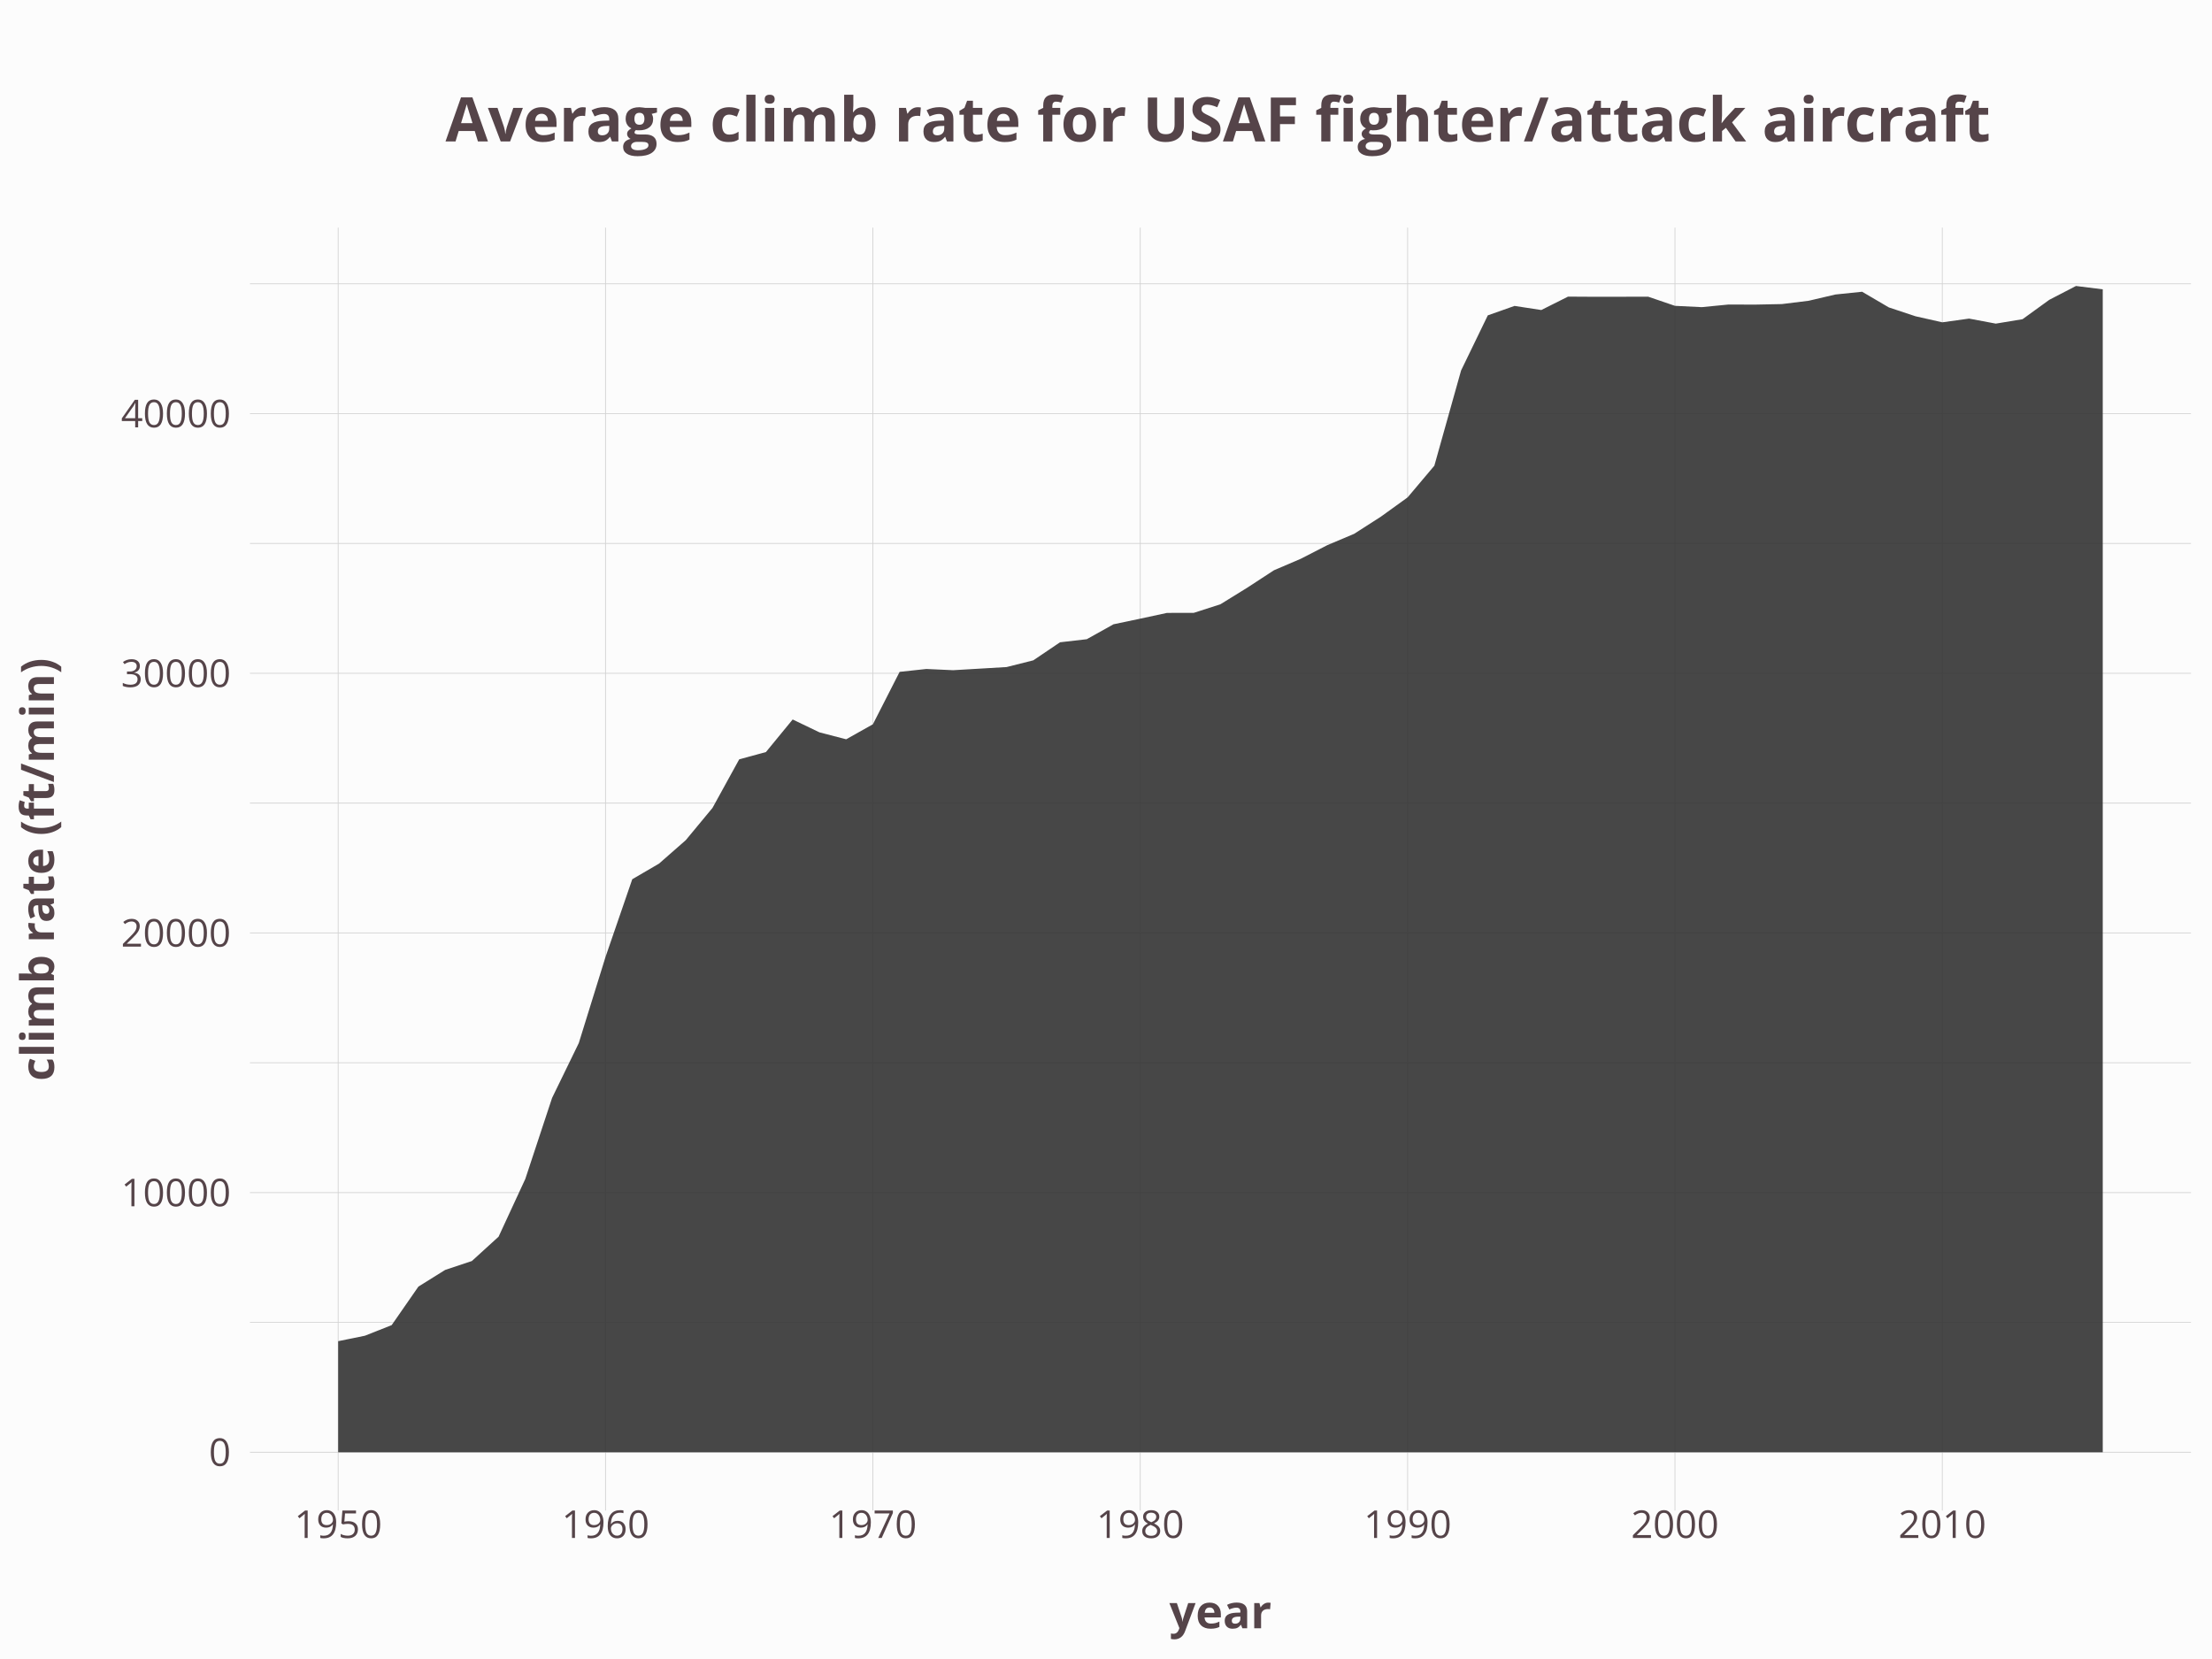
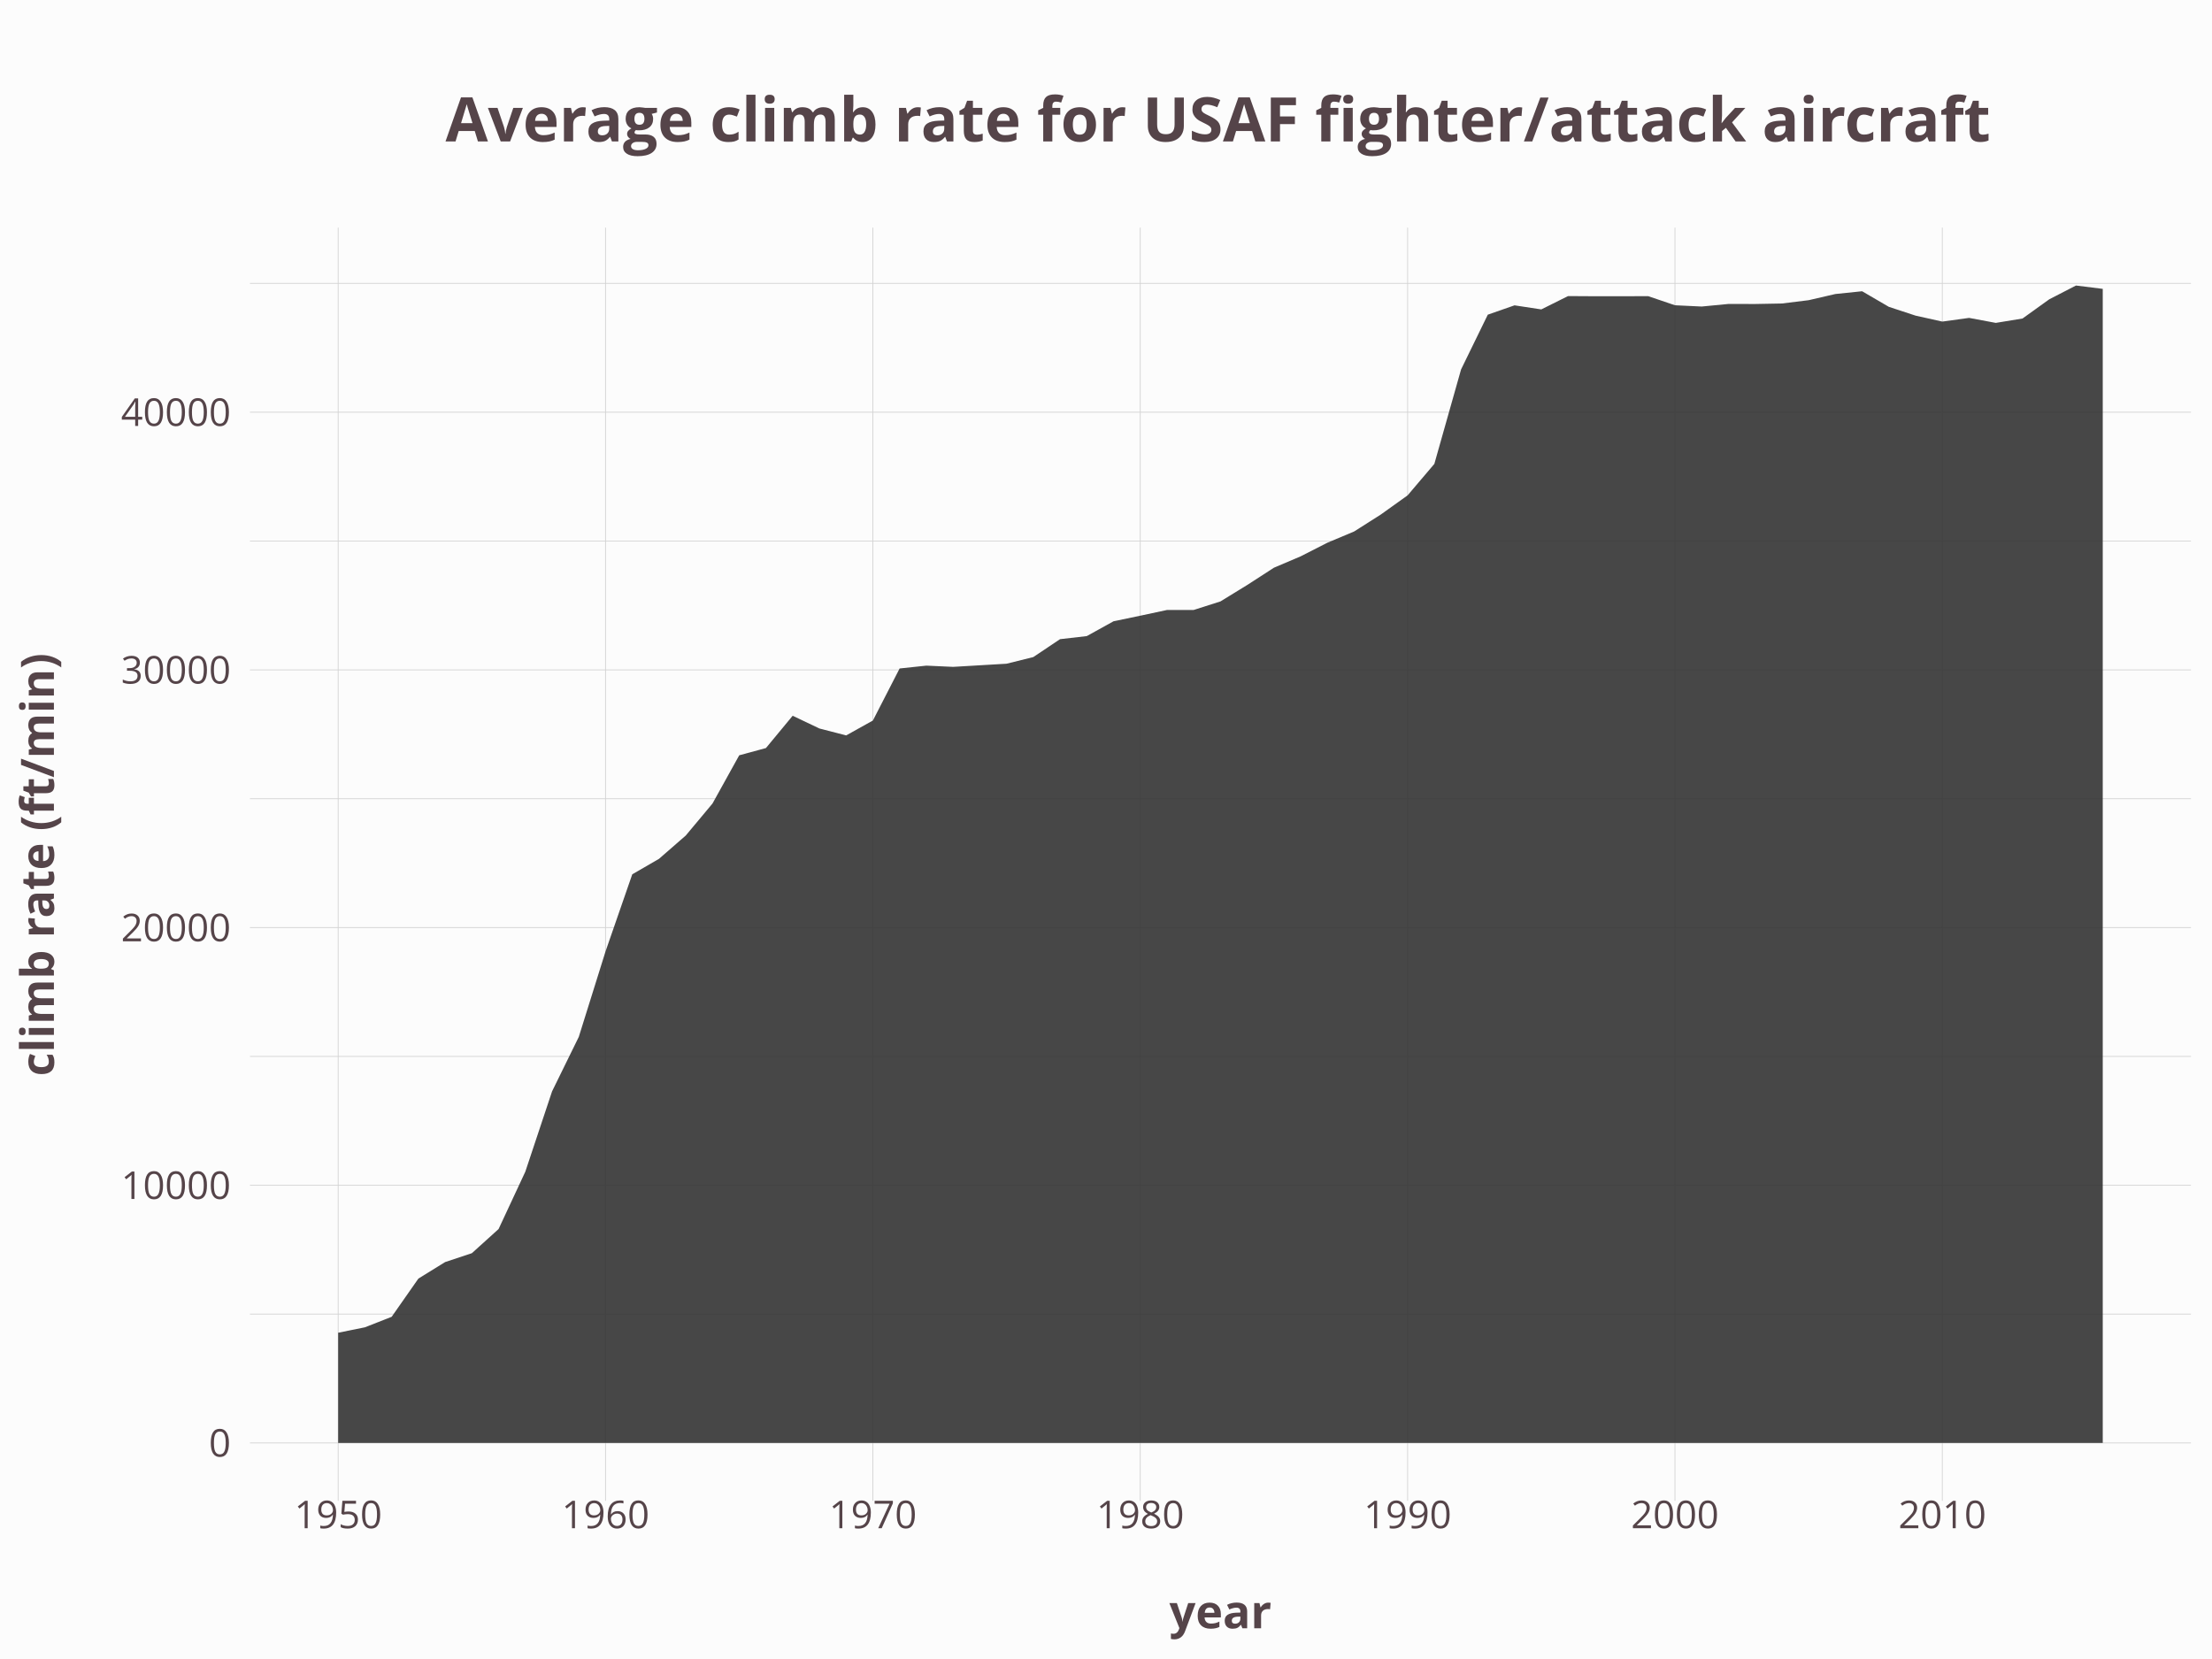
<svg xmlns="http://www.w3.org/2000/svg" viewBox="0 0 576.00 432.00">
  <defs>
    <style type="text/css">
    line, polyline, path, rect, circle {
      fill: none;
      stroke: #000000;
      stroke-linecap: round;
      stroke-linejoin: round;
      stroke-miterlimit: 10.00;
    }
  </style>
  </defs>
  <rect width="100%" height="100%" style="stroke: none; fill: #FFFFFF;" />
  <rect x="0.00" y="0.00" width="576.00" height="432.00" style="stroke-width: 1.07; stroke: #FCFCFC; fill: #FCFCFC;" />
  <defs>
-     <clipPath id="cpNjUuMDg3M3w1NzAuNTIxfDM5My4zNDJ8NTkuMjgzMQ==">
-       <rect x="65.09" y="59.28" width="505.43" height="334.06" />
+     <clipPath id="cpNjUuMDg3M3w1NzAuNTIxfDM5MC44MTF8NTkuMjgzMQ==">
+       <rect x="65.09" y="59.28" width="505.43" height="331.53" />
    </clipPath>
  </defs>
-   <rect x="65.09" y="59.28" width="505.43" height="334.06" style="stroke-width: 1.07; stroke: #FCFCFC; fill: #FCFCFC;" clip-path="url(#cpNjUuMDg3M3w1NzAuNTIxfDM5My4zNDJ8NTkuMjgzMQ==)" />
-   <polyline points="65.09,344.35 570.52,344.35 " style="stroke-width: 0.21; stroke: #D3D3D3; stroke-linecap: butt;" clip-path="url(#cpNjUuMDg3M3w1NzAuNTIxfDM5My4zNDJ8NTkuMjgzMQ==)" />
-   <polyline points="65.09,276.74 570.52,276.74 " style="stroke-width: 0.21; stroke: #D3D3D3; stroke-linecap: butt;" clip-path="url(#cpNjUuMDg3M3w1NzAuNTIxfDM5My4zNDJ8NTkuMjgzMQ==)" />
-   <polyline points="65.09,209.13 570.52,209.13 " style="stroke-width: 0.21; stroke: #D3D3D3; stroke-linecap: butt;" clip-path="url(#cpNjUuMDg3M3w1NzAuNTIxfDM5My4zNDJ8NTkuMjgzMQ==)" />
-   <polyline points="65.09,141.51 570.52,141.51 " style="stroke-width: 0.21; stroke: #D3D3D3; stroke-linecap: butt;" clip-path="url(#cpNjUuMDg3M3w1NzAuNTIxfDM5My4zNDJ8NTkuMjgzMQ==)" />
-   <polyline points="65.09,73.90 570.52,73.90 " style="stroke-width: 0.21; stroke: #D3D3D3; stroke-linecap: butt;" clip-path="url(#cpNjUuMDg3M3w1NzAuNTIxfDM5My4zNDJ8NTkuMjgzMQ==)" />
-   <polyline points="65.09,378.16 570.52,378.16 " style="stroke-width: 0.21; stroke: #D3D3D3; stroke-linecap: butt;" clip-path="url(#cpNjUuMDg3M3w1NzAuNTIxfDM5My4zNDJ8NTkuMjgzMQ==)" />
-   <polyline points="65.09,310.55 570.52,310.55 " style="stroke-width: 0.21; stroke: #D3D3D3; stroke-linecap: butt;" clip-path="url(#cpNjUuMDg3M3w1NzAuNTIxfDM5My4zNDJ8NTkuMjgzMQ==)" />
-   <polyline points="65.09,242.93 570.52,242.93 " style="stroke-width: 0.21; stroke: #D3D3D3; stroke-linecap: butt;" clip-path="url(#cpNjUuMDg3M3w1NzAuNTIxfDM5My4zNDJ8NTkuMjgzMQ==)" />
-   <polyline points="65.09,175.32 570.52,175.32 " style="stroke-width: 0.21; stroke: #D3D3D3; stroke-linecap: butt;" clip-path="url(#cpNjUuMDg3M3w1NzAuNTIxfDM5My4zNDJ8NTkuMjgzMQ==)" />
-   <polyline points="65.09,107.71 570.52,107.71 " style="stroke-width: 0.21; stroke: #D3D3D3; stroke-linecap: butt;" clip-path="url(#cpNjUuMDg3M3w1NzAuNTIxfDM5My4zNDJ8NTkuMjgzMQ==)" />
-   <polyline points="88.06,393.34 88.06,59.28 " style="stroke-width: 0.21; stroke: #D3D3D3; stroke-linecap: butt;" clip-path="url(#cpNjUuMDg3M3w1NzAuNTIxfDM5My4zNDJ8NTkuMjgzMQ==)" />
-   <polyline points="157.68,393.34 157.68,59.28 " style="stroke-width: 0.21; stroke: #D3D3D3; stroke-linecap: butt;" clip-path="url(#cpNjUuMDg3M3w1NzAuNTIxfDM5My4zNDJ8NTkuMjgzMQ==)" />
-   <polyline points="227.30,393.34 227.30,59.28 " style="stroke-width: 0.21; stroke: #D3D3D3; stroke-linecap: butt;" clip-path="url(#cpNjUuMDg3M3w1NzAuNTIxfDM5My4zNDJ8NTkuMjgzMQ==)" />
-   <polyline points="296.92,393.34 296.92,59.28 " style="stroke-width: 0.21; stroke: #D3D3D3; stroke-linecap: butt;" clip-path="url(#cpNjUuMDg3M3w1NzAuNTIxfDM5My4zNDJ8NTkuMjgzMQ==)" />
-   <polyline points="366.54,393.34 366.54,59.28 " style="stroke-width: 0.21; stroke: #D3D3D3; stroke-linecap: butt;" clip-path="url(#cpNjUuMDg3M3w1NzAuNTIxfDM5My4zNDJ8NTkuMjgzMQ==)" />
-   <polyline points="436.16,393.34 436.16,59.28 " style="stroke-width: 0.21; stroke: #D3D3D3; stroke-linecap: butt;" clip-path="url(#cpNjUuMDg3M3w1NzAuNTIxfDM5My4zNDJ8NTkuMjgzMQ==)" />
-   <polyline points="505.77,393.34 505.77,59.28 " style="stroke-width: 0.21; stroke: #D3D3D3; stroke-linecap: butt;" clip-path="url(#cpNjUuMDg3M3w1NzAuNTIxfDM5My4zNDJ8NTkuMjgzMQ==)" />
-   <polyline points="88.06,349.24 95.02,347.82 101.99,345.06 108.95,335.03 115.91,330.69 122.87,328.37 129.83,322.03 136.79,306.99 143.76,285.90 150.72,271.60 157.68,249.17 164.64,228.95 171.60,224.89 178.57,218.78 185.53,210.38 192.49,197.73 199.45,195.83 206.41,187.35 213.38,190.70 220.34,192.51 227.30,188.60 234.26,174.95 241.22,174.20 248.19,174.52 255.15,174.11 262.11,173.70 269.07,171.95 276.03,167.25 282.99,166.45 289.96,162.56 296.92,161.10 303.88,159.60 310.84,159.59 317.80,157.35 324.77,153.04 331.73,148.50 338.69,145.52 345.65,141.95 352.61,139.01 359.58,134.54 366.54,129.52 373.50,121.27 380.46,96.48 387.42,82.12 394.38,79.66 401.35,80.73 408.31,77.24 415.27,77.28 422.23,77.27 429.19,77.26 436.16,79.64 443.12,79.98 450.08,79.30 457.04,79.32 464.00,79.18 470.97,78.32 477.93,76.69 484.89,75.97 491.85,80.05 498.81,82.36 505.77,83.93 512.74,82.96 519.70,84.27 526.66,83.12 533.62,78.08 540.58,74.47 547.55,75.34 547.55,378.16 540.58,378.16 533.62,378.16 526.66,378.16 519.70,378.16 512.74,378.16 505.77,378.16 498.81,378.16 491.85,378.16 484.89,378.16 477.93,378.16 470.97,378.16 464.00,378.16 457.04,378.16 450.08,378.16 443.12,378.16 436.16,378.16 429.19,378.16 422.23,378.16 415.27,378.16 408.31,378.16 401.35,378.16 394.38,378.16 387.42,378.16 380.46,378.16 373.50,378.16 366.54,378.16 359.58,378.16 352.61,378.16 345.65,378.16 338.69,378.16 331.73,378.16 324.77,378.16 317.80,378.16 310.84,378.16 303.88,378.16 296.92,378.16 289.96,378.16 282.99,378.16 276.03,378.16 269.07,378.16 262.11,378.16 255.15,378.16 248.19,378.16 241.22,378.16 234.26,378.16 227.30,378.16 220.34,378.16 213.38,378.16 206.41,378.16 199.45,378.16 192.49,378.16 185.53,378.16 178.57,378.16 171.60,378.16 164.64,378.16 157.68,378.16 150.72,378.16 143.76,378.16 136.79,378.16 129.83,378.16 122.87,378.16 115.91,378.16 108.95,378.16 101.99,378.16 95.02,378.16 88.06,378.16 " style="stroke-width: 1.07; stroke: none; fill: #333333; fill-opacity: 0.90;" clip-path="url(#cpNjUuMDg3M3w1NzAuNTIxfDM5My4zNDJ8NTkuMjgzMQ==)" />
+   <rect x="65.09" y="59.28" width="505.43" height="331.53" style="stroke-width: 1.07; stroke: #FCFCFC; fill: #FCFCFC;" clip-path="url(#cpNjUuMDg3M3w1NzAuNTIxfDM5MC44MTF8NTkuMjgzMQ==)" />
+   <polyline points="65.09,342.19 570.52,342.19 " style="stroke-width: 0.21; stroke: #D3D3D3; stroke-linecap: butt;" clip-path="url(#cpNjUuMDg3M3w1NzAuNTIxfDM5MC44MTF8NTkuMjgzMQ==)" />
+   <polyline points="65.09,275.09 570.52,275.09 " style="stroke-width: 0.21; stroke: #D3D3D3; stroke-linecap: butt;" clip-path="url(#cpNjUuMDg3M3w1NzAuNTIxfDM5MC44MTF8NTkuMjgzMQ==)" />
+   <polyline points="65.09,207.99 570.52,207.99 " style="stroke-width: 0.21; stroke: #D3D3D3; stroke-linecap: butt;" clip-path="url(#cpNjUuMDg3M3w1NzAuNTIxfDM5MC44MTF8NTkuMjgzMQ==)" />
+   <polyline points="65.09,140.89 570.52,140.89 " style="stroke-width: 0.21; stroke: #D3D3D3; stroke-linecap: butt;" clip-path="url(#cpNjUuMDg3M3w1NzAuNTIxfDM5MC44MTF8NTkuMjgzMQ==)" />
+   <polyline points="65.09,73.79 570.52,73.79 " style="stroke-width: 0.21; stroke: #D3D3D3; stroke-linecap: butt;" clip-path="url(#cpNjUuMDg3M3w1NzAuNTIxfDM5MC44MTF8NTkuMjgzMQ==)" />
+   <polyline points="65.09,375.74 570.52,375.74 " style="stroke-width: 0.21; stroke: #D3D3D3; stroke-linecap: butt;" clip-path="url(#cpNjUuMDg3M3w1NzAuNTIxfDM5MC44MTF8NTkuMjgzMQ==)" />
+   <polyline points="65.09,308.64 570.52,308.64 " style="stroke-width: 0.21; stroke: #D3D3D3; stroke-linecap: butt;" clip-path="url(#cpNjUuMDg3M3w1NzAuNTIxfDM5MC44MTF8NTkuMjgzMQ==)" />
+   <polyline points="65.09,241.54 570.52,241.54 " style="stroke-width: 0.21; stroke: #D3D3D3; stroke-linecap: butt;" clip-path="url(#cpNjUuMDg3M3w1NzAuNTIxfDM5MC44MTF8NTkuMjgzMQ==)" />
+   <polyline points="65.09,174.44 570.52,174.44 " style="stroke-width: 0.21; stroke: #D3D3D3; stroke-linecap: butt;" clip-path="url(#cpNjUuMDg3M3w1NzAuNTIxfDM5MC44MTF8NTkuMjgzMQ==)" />
+   <polyline points="65.09,107.34 570.52,107.34 " style="stroke-width: 0.21; stroke: #D3D3D3; stroke-linecap: butt;" clip-path="url(#cpNjUuMDg3M3w1NzAuNTIxfDM5MC44MTF8NTkuMjgzMQ==)" />
+   <polyline points="88.06,390.81 88.06,59.28 " style="stroke-width: 0.21; stroke: #D3D3D3; stroke-linecap: butt;" clip-path="url(#cpNjUuMDg3M3w1NzAuNTIxfDM5MC44MTF8NTkuMjgzMQ==)" />
+   <polyline points="157.68,390.81 157.68,59.28 " style="stroke-width: 0.21; stroke: #D3D3D3; stroke-linecap: butt;" clip-path="url(#cpNjUuMDg3M3w1NzAuNTIxfDM5MC44MTF8NTkuMjgzMQ==)" />
+   <polyline points="227.30,390.81 227.30,59.28 " style="stroke-width: 0.21; stroke: #D3D3D3; stroke-linecap: butt;" clip-path="url(#cpNjUuMDg3M3w1NzAuNTIxfDM5MC44MTF8NTkuMjgzMQ==)" />
+   <polyline points="296.92,390.81 296.92,59.28 " style="stroke-width: 0.21; stroke: #D3D3D3; stroke-linecap: butt;" clip-path="url(#cpNjUuMDg3M3w1NzAuNTIxfDM5MC44MTF8NTkuMjgzMQ==)" />
+   <polyline points="366.54,390.81 366.54,59.28 " style="stroke-width: 0.21; stroke: #D3D3D3; stroke-linecap: butt;" clip-path="url(#cpNjUuMDg3M3w1NzAuNTIxfDM5MC44MTF8NTkuMjgzMQ==)" />
+   <polyline points="436.16,390.81 436.16,59.28 " style="stroke-width: 0.21; stroke: #D3D3D3; stroke-linecap: butt;" clip-path="url(#cpNjUuMDg3M3w1NzAuNTIxfDM5MC44MTF8NTkuMjgzMQ==)" />
+   <polyline points="505.77,390.81 505.77,59.28 " style="stroke-width: 0.21; stroke: #D3D3D3; stroke-linecap: butt;" clip-path="url(#cpNjUuMDg3M3w1NzAuNTIxfDM5MC44MTF8NTkuMjgzMQ==)" />
+   <polyline points="88.06,347.04 95.02,345.63 101.99,342.89 108.95,332.94 115.91,328.64 122.87,326.33 129.83,320.04 136.79,305.11 143.76,284.18 150.72,269.99 157.68,247.74 164.64,227.67 171.60,223.64 178.57,217.57 185.53,209.24 192.49,196.68 199.45,194.79 206.41,186.38 213.38,189.70 220.34,191.50 227.30,187.62 234.26,174.07 241.22,173.33 248.19,173.65 255.15,173.24 262.11,172.83 269.07,171.10 276.03,166.44 282.99,165.64 289.96,161.78 296.92,160.33 303.88,158.84 310.84,158.83 317.80,156.61 324.77,152.33 331.73,147.83 338.69,144.87 345.65,141.32 352.61,138.40 359.58,133.97 366.54,128.99 373.50,120.80 380.46,96.20 387.42,81.94 394.38,79.51 401.35,80.57 408.31,77.10 415.27,77.14 422.23,77.14 429.19,77.12 436.16,79.49 443.12,79.82 450.08,79.15 457.04,79.16 464.00,79.03 470.97,78.17 477.93,76.56 484.89,75.84 491.85,79.90 498.81,82.19 505.77,83.74 512.74,82.78 519.70,84.08 526.66,82.94 533.62,77.94 540.58,74.35 547.55,75.22 547.55,375.74 540.58,375.74 533.62,375.74 526.66,375.74 519.70,375.74 512.74,375.74 505.77,375.74 498.81,375.74 491.85,375.74 484.89,375.74 477.93,375.74 470.97,375.74 464.00,375.74 457.04,375.74 450.08,375.74 443.12,375.74 436.16,375.74 429.19,375.74 422.23,375.74 415.27,375.74 408.31,375.74 401.35,375.74 394.38,375.74 387.42,375.74 380.46,375.74 373.50,375.74 366.54,375.74 359.58,375.74 352.61,375.74 345.65,375.74 338.69,375.74 331.73,375.74 324.77,375.74 317.80,375.74 310.84,375.74 303.88,375.74 296.92,375.74 289.96,375.74 282.99,375.74 276.03,375.74 269.07,375.74 262.11,375.74 255.15,375.74 248.19,375.74 241.22,375.74 234.26,375.74 227.30,375.74 220.34,375.74 213.38,375.74 206.41,375.74 199.45,375.74 192.49,375.74 185.53,375.74 178.57,375.74 171.60,375.74 164.64,375.74 157.68,375.74 150.72,375.74 143.76,375.74 136.79,375.74 129.83,375.74 122.87,375.74 115.91,375.74 108.95,375.74 101.99,375.74 95.02,375.74 88.06,375.74 " style="stroke-width: 1.07; stroke: none; fill: #333333; fill-opacity: 0.90;" clip-path="url(#cpNjUuMDg3M3w1NzAuNTIxfDM5MC44MTF8NTkuMjgzMQ==)" />
  <defs>
    <clipPath id="cpMHw1NzZ8NDMyfDA=">
      <rect x="0.00" y="0.00" width="576.00" height="432.00" />
    </clipPath>
  </defs>
  <g clip-path="url(#cpMHw1NzZ8NDMyfDA=)">
-     <text x="54.39" y="381.73" style="font-size: 10.00px; fill: #554449; font-family: Open Sans;" textLength="5.72px" lengthAdjust="spacingAndGlyphs">0</text>
+     <text x="54.39" y="379.31" style="font-size: 10.00px; fill: #554449; font-family: Open Sans;" textLength="5.72px" lengthAdjust="spacingAndGlyphs">0</text>
  </g>
  <g clip-path="url(#cpMHw1NzZ8NDMyfDA=)">
-     <text x="31.52" y="314.12" style="font-size: 10.00px; fill: #554449; font-family: Open Sans;" textLength="28.59px" lengthAdjust="spacingAndGlyphs">10000</text>
+     <text x="31.52" y="312.21" style="font-size: 10.00px; fill: #554449; font-family: Open Sans;" textLength="28.59px" lengthAdjust="spacingAndGlyphs">10000</text>
  </g>
  <g clip-path="url(#cpMHw1NzZ8NDMyfDA=)">
-     <text x="31.52" y="246.50" style="font-size: 10.00px; fill: #554449; font-family: Open Sans;" textLength="28.59px" lengthAdjust="spacingAndGlyphs">20000</text>
+     <text x="31.52" y="245.11" style="font-size: 10.00px; fill: #554449; font-family: Open Sans;" textLength="28.59px" lengthAdjust="spacingAndGlyphs">20000</text>
  </g>
  <g clip-path="url(#cpMHw1NzZ8NDMyfDA=)">
-     <text x="31.52" y="178.89" style="font-size: 10.00px; fill: #554449; font-family: Open Sans;" textLength="28.59px" lengthAdjust="spacingAndGlyphs">30000</text>
+     <text x="31.52" y="178.01" style="font-size: 10.00px; fill: #554449; font-family: Open Sans;" textLength="28.59px" lengthAdjust="spacingAndGlyphs">30000</text>
  </g>
  <g clip-path="url(#cpMHw1NzZ8NDMyfDA=)">
-     <text x="31.52" y="111.28" style="font-size: 10.00px; fill: #554449; font-family: Open Sans;" textLength="28.59px" lengthAdjust="spacingAndGlyphs">40000</text>
+     <text x="31.52" y="110.91" style="font-size: 10.00px; fill: #554449; font-family: Open Sans;" textLength="28.59px" lengthAdjust="spacingAndGlyphs">40000</text>
  </g>
-   <polyline points="65.09,378.16 65.09,378.16 " style="stroke-width: 1.07; stroke: #333333; stroke-linecap: butt;" clip-path="url(#cpMHw1NzZ8NDMyfDA=)" />
-   <polyline points="65.09,310.55 65.09,310.55 " style="stroke-width: 1.07; stroke: #333333; stroke-linecap: butt;" clip-path="url(#cpMHw1NzZ8NDMyfDA=)" />
-   <polyline points="65.09,242.93 65.09,242.93 " style="stroke-width: 1.07; stroke: #333333; stroke-linecap: butt;" clip-path="url(#cpMHw1NzZ8NDMyfDA=)" />
-   <polyline points="65.09,175.32 65.09,175.32 " style="stroke-width: 1.07; stroke: #333333; stroke-linecap: butt;" clip-path="url(#cpMHw1NzZ8NDMyfDA=)" />
-   <polyline points="65.09,107.71 65.09,107.71 " style="stroke-width: 1.07; stroke: #333333; stroke-linecap: butt;" clip-path="url(#cpMHw1NzZ8NDMyfDA=)" />
-   <polyline points="88.06,393.34 88.06,393.34 " style="stroke-width: 1.07; stroke: #333333; stroke-linecap: butt;" clip-path="url(#cpMHw1NzZ8NDMyfDA=)" />
-   <polyline points="157.68,393.34 157.68,393.34 " style="stroke-width: 1.07; stroke: #333333; stroke-linecap: butt;" clip-path="url(#cpMHw1NzZ8NDMyfDA=)" />
-   <polyline points="227.30,393.34 227.30,393.34 " style="stroke-width: 1.07; stroke: #333333; stroke-linecap: butt;" clip-path="url(#cpMHw1NzZ8NDMyfDA=)" />
-   <polyline points="296.92,393.34 296.92,393.34 " style="stroke-width: 1.07; stroke: #333333; stroke-linecap: butt;" clip-path="url(#cpMHw1NzZ8NDMyfDA=)" />
-   <polyline points="366.54,393.34 366.54,393.34 " style="stroke-width: 1.07; stroke: #333333; stroke-linecap: butt;" clip-path="url(#cpMHw1NzZ8NDMyfDA=)" />
-   <polyline points="436.16,393.34 436.16,393.34 " style="stroke-width: 1.07; stroke: #333333; stroke-linecap: butt;" clip-path="url(#cpMHw1NzZ8NDMyfDA=)" />
-   <polyline points="505.77,393.34 505.77,393.34 " style="stroke-width: 1.07; stroke: #333333; stroke-linecap: butt;" clip-path="url(#cpMHw1NzZ8NDMyfDA=)" />
+   <polyline points="65.09,375.74 65.09,375.74 " style="stroke-width: 1.07; stroke: #333333; stroke-linecap: butt;" clip-path="url(#cpMHw1NzZ8NDMyfDA=)" />
+   <polyline points="65.09,308.64 65.09,308.64 " style="stroke-width: 1.07; stroke: #333333; stroke-linecap: butt;" clip-path="url(#cpMHw1NzZ8NDMyfDA=)" />
+   <polyline points="65.09,241.54 65.09,241.54 " style="stroke-width: 1.07; stroke: #333333; stroke-linecap: butt;" clip-path="url(#cpMHw1NzZ8NDMyfDA=)" />
+   <polyline points="65.09,174.44 65.09,174.44 " style="stroke-width: 1.07; stroke: #333333; stroke-linecap: butt;" clip-path="url(#cpMHw1NzZ8NDMyfDA=)" />
+   <polyline points="65.09,107.34 65.09,107.34 " style="stroke-width: 1.07; stroke: #333333; stroke-linecap: butt;" clip-path="url(#cpMHw1NzZ8NDMyfDA=)" />
+   <polyline points="88.06,390.81 88.06,390.81 " style="stroke-width: 1.07; stroke: #333333; stroke-linecap: butt;" clip-path="url(#cpMHw1NzZ8NDMyfDA=)" />
+   <polyline points="157.68,390.81 157.68,390.81 " style="stroke-width: 1.07; stroke: #333333; stroke-linecap: butt;" clip-path="url(#cpMHw1NzZ8NDMyfDA=)" />
+   <polyline points="227.30,390.81 227.30,390.81 " style="stroke-width: 1.07; stroke: #333333; stroke-linecap: butt;" clip-path="url(#cpMHw1NzZ8NDMyfDA=)" />
+   <polyline points="296.92,390.81 296.92,390.81 " style="stroke-width: 1.07; stroke: #333333; stroke-linecap: butt;" clip-path="url(#cpMHw1NzZ8NDMyfDA=)" />
+   <polyline points="366.54,390.81 366.54,390.81 " style="stroke-width: 1.07; stroke: #333333; stroke-linecap: butt;" clip-path="url(#cpMHw1NzZ8NDMyfDA=)" />
+   <polyline points="436.16,390.81 436.16,390.81 " style="stroke-width: 1.07; stroke: #333333; stroke-linecap: butt;" clip-path="url(#cpMHw1NzZ8NDMyfDA=)" />
+   <polyline points="505.77,390.81 505.77,390.81 " style="stroke-width: 1.07; stroke: #333333; stroke-linecap: butt;" clip-path="url(#cpMHw1NzZ8NDMyfDA=)" />
  <g clip-path="url(#cpMHw1NzZ8NDMyfDA=)">
-     <text x="76.63" y="400.48" style="font-size: 10.00px; fill: #554449; font-family: Open Sans;" textLength="22.87px" lengthAdjust="spacingAndGlyphs">1950</text>
+     <text x="76.63" y="397.95" style="font-size: 10.00px; fill: #554449; font-family: Open Sans;" textLength="22.87px" lengthAdjust="spacingAndGlyphs">1950</text>
  </g>
  <g clip-path="url(#cpMHw1NzZ8NDMyfDA=)">
-     <text x="146.24" y="400.48" style="font-size: 10.00px; fill: #554449; font-family: Open Sans;" textLength="22.87px" lengthAdjust="spacingAndGlyphs">1960</text>
+     <text x="146.24" y="397.95" style="font-size: 10.00px; fill: #554449; font-family: Open Sans;" textLength="22.87px" lengthAdjust="spacingAndGlyphs">1960</text>
  </g>
  <g clip-path="url(#cpMHw1NzZ8NDMyfDA=)">
-     <text x="215.86" y="400.48" style="font-size: 10.00px; fill: #554449; font-family: Open Sans;" textLength="22.87px" lengthAdjust="spacingAndGlyphs">1970</text>
+     <text x="215.86" y="397.95" style="font-size: 10.00px; fill: #554449; font-family: Open Sans;" textLength="22.87px" lengthAdjust="spacingAndGlyphs">1970</text>
  </g>
  <g clip-path="url(#cpMHw1NzZ8NDMyfDA=)">
-     <text x="285.48" y="400.48" style="font-size: 10.00px; fill: #554449; font-family: Open Sans;" textLength="22.87px" lengthAdjust="spacingAndGlyphs">1980</text>
+     <text x="285.48" y="397.95" style="font-size: 10.00px; fill: #554449; font-family: Open Sans;" textLength="22.87px" lengthAdjust="spacingAndGlyphs">1980</text>
  </g>
  <g clip-path="url(#cpMHw1NzZ8NDMyfDA=)">
-     <text x="355.10" y="400.48" style="font-size: 10.00px; fill: #554449; font-family: Open Sans;" textLength="22.87px" lengthAdjust="spacingAndGlyphs">1990</text>
+     <text x="355.10" y="397.95" style="font-size: 10.00px; fill: #554449; font-family: Open Sans;" textLength="22.87px" lengthAdjust="spacingAndGlyphs">1990</text>
  </g>
  <g clip-path="url(#cpMHw1NzZ8NDMyfDA=)">
-     <text x="424.72" y="400.48" style="font-size: 10.00px; fill: #554449; font-family: Open Sans;" textLength="22.87px" lengthAdjust="spacingAndGlyphs">2000</text>
+     <text x="424.72" y="397.95" style="font-size: 10.00px; fill: #554449; font-family: Open Sans;" textLength="22.87px" lengthAdjust="spacingAndGlyphs">2000</text>
  </g>
  <g clip-path="url(#cpMHw1NzZ8NDMyfDA=)">
-     <text x="494.34" y="400.48" style="font-size: 10.00px; fill: #554449; font-family: Open Sans;" textLength="22.87px" lengthAdjust="spacingAndGlyphs">2010</text>
+     <text x="494.34" y="397.95" style="font-size: 10.00px; fill: #554449; font-family: Open Sans;" textLength="22.87px" lengthAdjust="spacingAndGlyphs">2010</text>
  </g>
  <g clip-path="url(#cpMHw1NzZ8NDMyfDA=)">
    <text x="304.50" y="423.99" style="font-size: 12.00px; font-weight: bold; fill: #554449; font-family: Open Sans;" textLength="26.61px" lengthAdjust="spacingAndGlyphs">year</text>
  </g>
  <g clip-path="url(#cpMHw1NzZ8NDMyfDA=)">
-     <text transform="translate(14.04,281.50) rotate(-90)" style="font-size: 12.00px; font-weight: bold; fill: #554449; font-family: Open Sans;" textLength="110.38px" lengthAdjust="spacingAndGlyphs">climb rate (ft/min)</text>
+     <text transform="translate(14.04,280.24) rotate(-90)" style="font-size: 12.00px; font-weight: bold; fill: #554449; font-family: Open Sans;" textLength="110.38px" lengthAdjust="spacingAndGlyphs">climb rate (ft/min)</text>
  </g>
  <g clip-path="url(#cpMHw1NzZ8NDMyfDA=)">
    <text x="116.01" y="36.83" style="font-size: 16.00px; font-weight: bold; fill: #554449; font-family: Open Sans;" textLength="403.59px" lengthAdjust="spacingAndGlyphs">Average climb rate for USAF fighter/attack aircraft</text>
  </g>
</svg>
